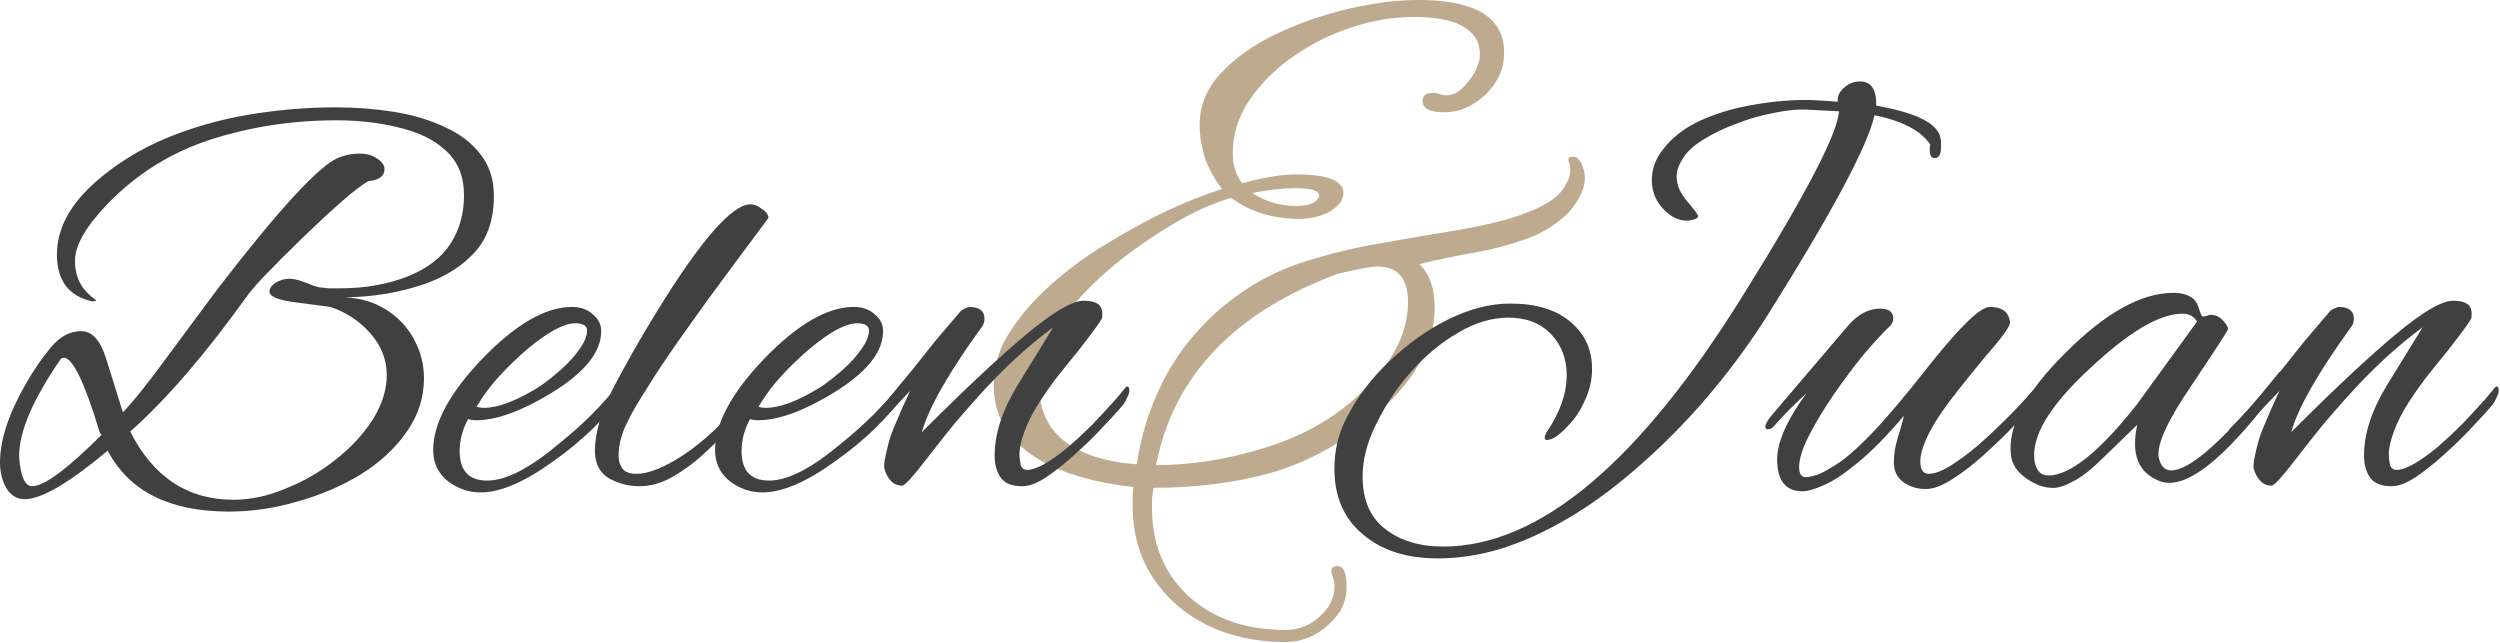
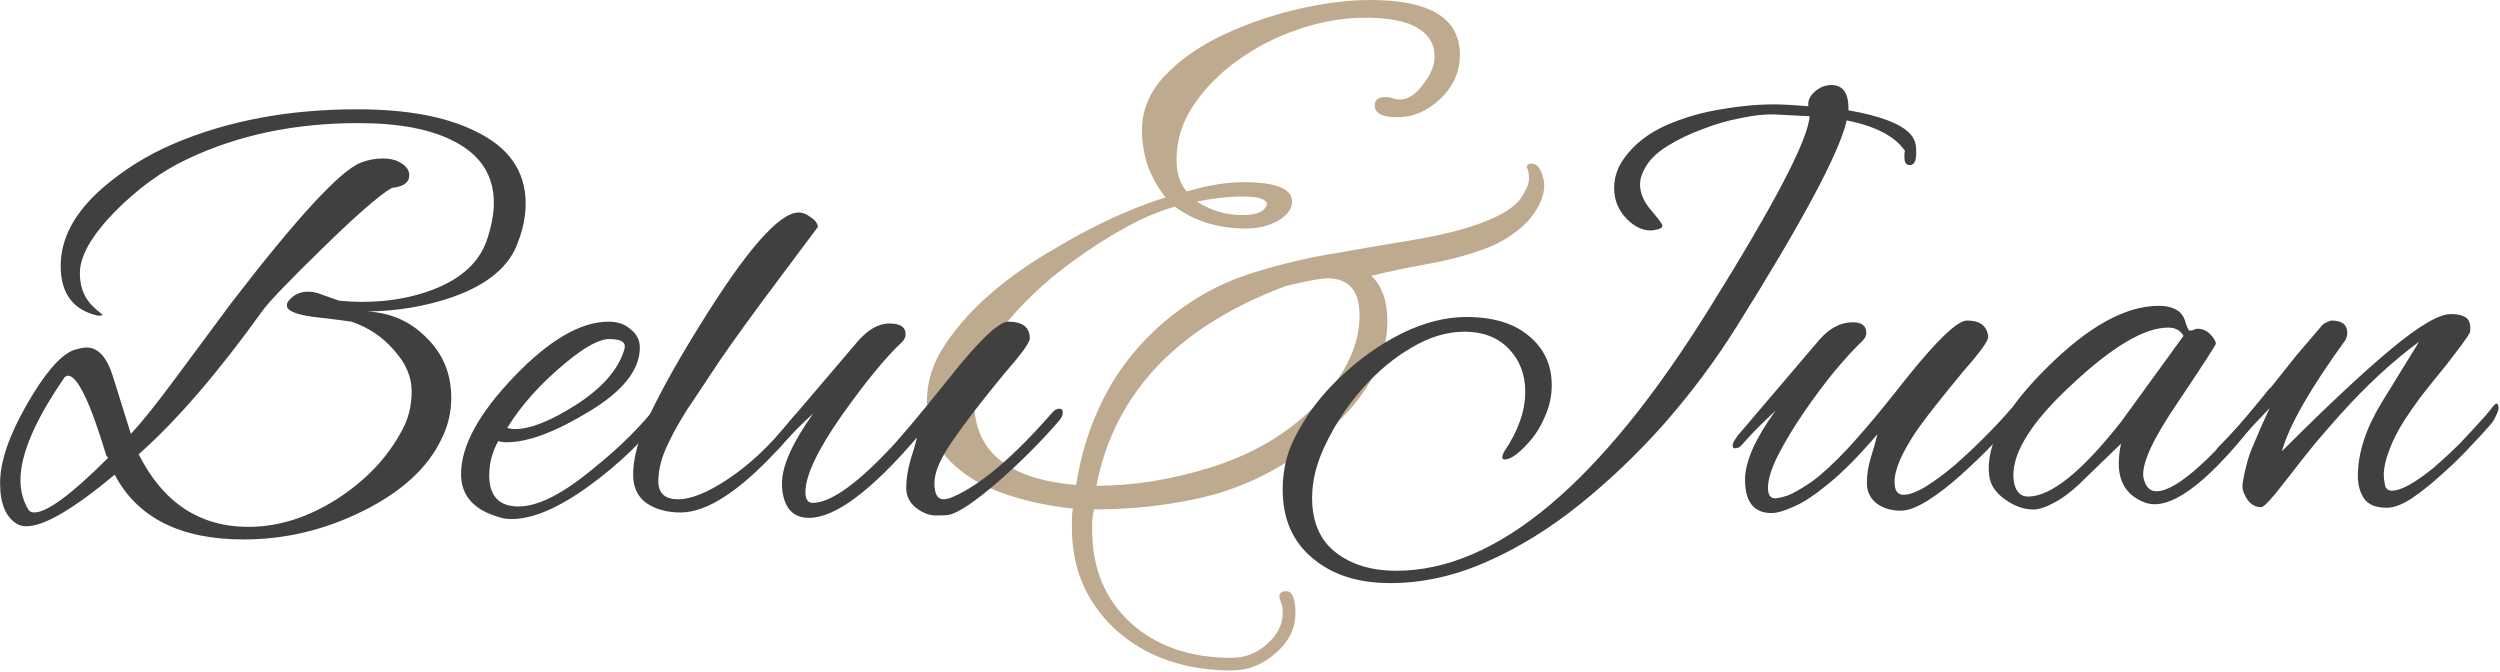
- <svg xmlns="http://www.w3.org/2000/svg" width="731" height="188" viewBox="0 0 731 188" fill="none">
-   <path d="M375.811 187.731C367.31 187.731 359.675 186.079 352.906 182.773C346.294 179.467 341.02 174.822 337.084 168.84C333.149 162.858 331.181 155.853 331.181 147.824C331.181 146.879 331.181 146.013 331.181 145.226C331.181 144.282 331.26 143.337 331.417 142.393C323.86 141.605 316.934 140.031 310.637 137.67C304.497 135.308 299.617 132.081 295.996 127.988C292.375 123.737 290.565 118.542 290.565 112.403C290.565 106.735 292.296 101.383 295.76 96.345C299.223 91.15 303.552 86.349 308.747 81.941C314.1 77.375 319.689 73.44 325.513 70.134C336.376 63.522 347.002 58.563 357.392 55.257C355.346 52.738 353.693 49.826 352.433 46.52C351.331 43.056 350.78 39.75 350.78 36.602C350.78 30.934 352.827 25.897 356.92 21.489C361.171 16.923 366.602 13.066 373.214 9.918C379.826 6.769 386.831 4.329 394.23 2.598C401.629 0.866 408.477 0 414.774 0C431.462 0 439.805 5.116 439.805 15.349C439.805 20.072 437.995 24.165 434.374 27.628C430.753 31.092 426.739 32.824 422.331 32.824C418.08 32.824 415.955 31.721 415.955 29.517C415.955 27.943 416.978 27.156 419.025 27.156C419.655 27.156 420.442 27.314 421.386 27.628C421.701 27.786 422.252 27.864 423.039 27.864C425.086 27.864 427.054 26.684 428.943 24.322C431.462 21.331 432.721 18.498 432.721 15.821C432.721 11.571 430.281 8.501 425.401 6.612C422.252 5.51 418.238 4.959 413.358 4.959C407.061 4.959 400.763 6.061 394.466 8.265C388.327 10.312 382.659 13.224 377.464 17.002C372.427 20.623 368.334 24.795 365.185 29.517C362.036 34.24 360.462 39.278 360.462 44.63C360.462 48.409 361.407 51.4 363.296 53.604C369.278 51.872 374.552 51.006 379.117 51.006C388.248 51.006 392.813 52.817 392.813 56.438C392.813 58.484 391.475 60.294 388.799 61.869C386.123 63.286 383.21 63.994 380.062 63.994C372.19 63.994 365.5 61.947 359.99 57.854C355.582 59.114 350.938 61.082 346.058 63.758C341.177 66.434 336.061 69.74 330.709 73.676C323.467 79.028 317.17 85.01 311.817 91.622C306.465 98.077 303.789 105.004 303.789 112.403C303.789 126.414 313.313 134.206 332.362 135.781C334.093 124.603 337.793 114.528 343.46 105.555C349.285 96.581 356.92 89.182 366.366 83.358C371.718 80.052 377.779 77.454 384.549 75.565C391.475 73.518 398.402 71.944 405.329 70.842C412.413 69.583 418.868 68.481 424.692 67.536C432.406 66.277 438.625 64.86 443.347 63.286C448.07 61.711 451.612 60.058 453.974 58.327C455.705 57.067 456.965 55.65 457.752 54.076C458.697 52.502 459.169 51.085 459.169 49.826C459.169 48.881 459.011 48.015 458.697 47.228C458.382 46.283 458.775 45.811 459.877 45.811C460.979 45.811 461.845 46.52 462.475 47.937C463.105 49.353 463.419 50.691 463.419 51.951C463.419 55.099 461.845 58.484 458.697 62.105C455.233 65.568 451.061 68.166 446.181 69.897C441.301 71.629 436.185 72.967 430.832 73.912C425.479 74.856 420.206 75.958 415.011 77.218C418.002 80.052 419.497 84.302 419.497 89.969C419.497 101.619 412.885 112.796 399.661 123.501C390.531 130.743 380.77 135.781 370.38 138.614C360.147 141.291 349.127 142.629 337.32 142.629C337.163 143.573 337.006 144.597 336.848 145.699C336.848 146.643 336.848 147.588 336.848 148.532C336.848 159.08 340.39 167.66 347.474 174.271C354.716 180.883 364.162 184.189 375.811 184.189C379.747 184.189 383.132 182.851 385.965 180.175C388.799 177.656 390.216 174.744 390.216 171.438C390.216 170.336 389.98 169.234 389.507 168.132C389.35 167.817 389.271 167.423 389.271 166.951C389.271 166.007 389.901 165.534 391.16 165.534C392.892 165.534 393.758 167.581 393.758 171.674C393.758 175.924 391.948 179.624 388.327 182.773C384.706 186.079 380.534 187.731 375.811 187.731ZM378.881 60.216C382.817 60.216 385.1 59.271 385.729 57.382C385.887 55.808 383.604 55.021 378.881 55.021C375.103 55.021 370.852 55.493 366.13 56.438C370.065 58.956 374.316 60.216 378.881 60.216ZM338.029 136.017C348.262 136.017 358.731 134.364 369.436 131.058C380.298 127.752 389.429 122.714 396.828 115.945C406.746 106.972 411.705 97.762 411.705 88.317C411.705 81.39 408.714 77.926 402.731 77.926C401 77.926 397.143 78.635 391.16 80.052C360.777 91.386 343.067 110.041 338.029 136.017Z" fill="#BEAA8E" />
-   <path d="M298.906 142.17C295.939 142.17 293.851 141.346 292.642 139.697C291.433 137.939 290.828 135.796 290.828 133.268C290.828 126.894 293.026 120.08 297.422 112.826L307.973 95.681C300.5 101.177 293.081 108.045 285.718 116.288C283.74 118.486 281.487 121.069 278.959 124.036C276.541 127.003 273.849 130.41 270.881 134.257C266.925 139.422 264.562 142.005 263.793 142.005C262.254 142.005 260.99 141.346 260.001 140.027C259.012 138.598 258.517 137.334 258.517 136.235C258.517 135.356 258.792 133.762 259.341 131.454C259.891 129.037 260.55 126.948 261.32 125.19C262.089 123.322 262.858 121.508 263.628 119.75C264.507 117.882 265.331 116.068 266.1 114.31L256.209 124.695C255.989 124.915 255.33 125.575 254.231 126.674C253.132 127.773 252.253 128.322 251.593 128.322C251.044 128.322 250.769 127.938 250.769 127.168C250.769 126.948 250.879 126.674 251.099 126.344C251.209 125.904 251.538 125.41 252.088 124.86C253.737 123.212 255.44 121.453 257.198 119.585C258.957 117.717 260.77 115.574 262.639 113.156C263.628 111.947 265.111 110.133 267.09 107.716C269.068 105.188 271.211 102.495 273.519 99.638C275.937 96.78 278.19 94.143 280.278 91.725C280.827 90.956 281.432 90.461 282.091 90.241C282.751 89.912 283.19 89.747 283.41 89.747C286.377 89.747 287.861 90.901 287.861 93.209C287.861 93.868 287.696 94.528 287.366 95.187C277.475 108.815 271.541 119.2 269.562 126.344C282.311 113.595 292.532 104.034 300.225 97.66C308.028 91.175 313.578 87.933 316.875 87.933C318.633 87.933 319.952 88.208 320.832 88.758C321.821 89.307 322.315 90.351 322.315 91.89C322.315 92.439 322.26 92.879 322.15 93.209C321.821 93.978 319.568 97.055 315.391 102.44C312.864 105.518 310.611 108.32 308.632 110.848C306.764 113.376 305.225 115.574 304.017 117.442C302.038 120.519 300.555 123.432 299.566 126.179C298.576 128.817 298.082 131.07 298.082 132.938C298.082 133.707 298.192 134.642 298.412 135.741C298.631 136.84 299.291 137.389 300.39 137.389C302.918 137.389 306.874 135.191 312.259 130.795C314.787 128.597 317.15 126.399 319.348 124.201C321.546 121.893 323.634 119.64 325.612 117.442C326.052 117.002 326.766 116.178 327.755 114.969C328.744 113.65 329.349 112.991 329.569 112.991C330.008 112.991 330.228 113.431 330.228 114.31C330.228 114.749 329.953 115.519 329.404 116.618C328.964 117.607 328.47 118.376 327.92 118.926C326.711 120.354 324.898 122.333 322.48 124.86C320.172 127.388 317.534 129.971 314.567 132.608C311.71 135.246 308.907 137.499 306.16 139.367C303.412 141.236 300.994 142.17 298.906 142.17Z" fill="#404040" />
-   <path d="M222.936 143.983C219.419 143.983 216.232 142.884 213.375 140.686C210.517 138.378 209.089 135.356 209.089 131.619C209.089 123.816 213.869 114.914 223.431 104.913C233.212 94.802 241.949 89.747 249.642 89.747C252.17 89.747 254.203 90.461 255.742 91.89C257.39 93.209 258.215 94.857 258.215 96.835C258.215 102.99 253.324 109.035 243.543 114.969C234.86 120.245 227.552 122.882 221.617 122.882C220.738 122.882 219.969 122.772 219.309 122.552C217.661 125.52 216.837 128.652 216.837 131.949C216.837 137.664 219.529 140.521 224.914 140.521C230.409 140.521 237.498 136.84 246.18 129.476C252.884 124.091 258.599 118.376 263.325 112.332C264.314 111.013 265.193 110.353 265.963 110.353C266.622 110.353 266.952 110.683 266.952 111.343C266.952 112.002 266.512 112.936 265.633 114.145C262.556 118.211 259.259 121.948 255.742 125.355C252.225 128.762 248.433 131.894 244.367 134.752C235.905 140.906 228.761 143.983 222.936 143.983ZM223.925 119.255C228.102 119.255 233.542 117.167 240.246 112.991C242.444 111.452 244.587 109.749 246.675 107.881C248.873 105.902 250.631 103.924 251.95 101.946C253.379 99.968 254.093 98.209 254.093 96.671C254.093 95.242 252.939 94.528 250.631 94.528C247.334 94.528 242.718 97 236.784 101.946C233.926 104.364 231.179 107.001 228.541 109.859C225.903 112.716 223.65 115.739 221.782 118.926C222.442 119.146 223.156 119.255 223.925 119.255Z" fill="#404040" />
-   <path d="M186.971 142.17C183.784 142.17 180.817 141.401 178.069 139.862C175.322 138.214 173.948 135.521 173.948 131.784C173.948 126.619 175.761 120.464 179.388 113.321C183.125 106.177 187.356 98.759 192.082 91.066C204.94 70.184 214.062 59.744 219.447 59.744C220.546 59.744 221.645 60.183 222.744 61.062C223.953 61.832 224.613 62.711 224.722 63.7L213.183 79.196C208.677 85.241 204.61 90.846 200.984 96.011C197.357 101.067 194.225 105.628 191.587 109.694C190.268 111.782 188.785 114.145 187.136 116.783C185.488 119.42 184.004 122.168 182.685 125.025C181.476 127.773 180.872 130.575 180.872 133.433C180.872 134.752 181.256 135.961 182.026 137.06C182.795 138.049 184.169 138.543 186.147 138.543C189.664 138.543 194.28 136.675 199.995 132.938C205.709 129.092 211.369 123.816 216.974 117.112C217.524 116.453 218.128 115.848 218.788 115.299C219.447 114.749 219.997 114.475 220.436 114.475C220.986 114.475 221.261 114.804 221.261 115.464C221.261 115.794 220.876 116.453 220.107 117.442C219.447 118.321 218.898 119.036 218.458 119.585L214.502 124.036C212.304 126.454 209.666 129.092 206.589 131.949C203.621 134.807 200.434 137.224 197.027 139.203C193.73 141.181 190.378 142.17 186.971 142.17Z" fill="#404040" />
-   <path d="M140.51 143.983C136.993 143.983 133.806 142.884 130.948 140.686C128.091 138.378 126.662 135.356 126.662 131.619C126.662 123.816 131.443 114.914 141.004 104.913C150.786 94.802 159.523 89.747 167.216 89.747C169.744 89.747 171.777 90.461 173.315 91.89C174.964 93.209 175.788 94.857 175.788 96.835C175.788 102.99 170.898 109.035 161.116 114.969C152.434 120.245 145.126 122.882 139.191 122.882C138.312 122.882 137.542 122.772 136.883 122.552C135.235 125.52 134.41 128.652 134.41 131.949C134.41 137.664 137.103 140.521 142.488 140.521C147.983 140.521 155.072 136.84 163.754 129.476C170.458 124.091 176.173 118.376 180.899 112.332C181.888 111.013 182.767 110.353 183.536 110.353C184.196 110.353 184.525 110.683 184.525 111.343C184.525 112.002 184.086 112.936 183.207 114.145C180.129 118.211 176.832 121.948 173.315 125.355C169.799 128.762 166.007 131.894 161.941 134.752C153.478 140.906 146.335 143.983 140.51 143.983ZM141.499 119.255C145.675 119.255 151.115 117.167 157.819 112.991C160.017 111.452 162.16 109.749 164.249 107.881C166.447 105.902 168.205 103.924 169.524 101.946C170.953 99.968 171.667 98.209 171.667 96.671C171.667 95.242 170.513 94.528 168.205 94.528C164.908 94.528 160.292 97 154.357 101.946C151.5 104.364 148.752 107.001 146.115 109.859C143.477 112.716 141.224 115.739 139.356 118.926C140.015 119.146 140.73 119.255 141.499 119.255Z" fill="#404040" />
-   <path d="M66.93 149.588C49.566 149.588 37.751 143.654 31.487 131.784C20.167 141.236 12.089 145.961 7.254 145.961C4.946 145.961 3.132 144.862 1.813 142.664C0.604 140.466 0 137.994 0 135.246C0 128.652 2.528 120.959 7.583 112.167C9.781 108.32 12.199 104.803 14.837 101.616C17.474 98.429 20.442 96.835 23.739 96.835C26.926 96.835 29.344 99.473 30.992 104.748L35.938 120.574C37.696 118.706 39.62 116.453 41.708 113.815C43.906 111.068 46.324 107.881 48.961 104.254L63.633 84.472C81.657 61.062 93.471 48.259 99.076 46.061C101.055 45.291 103.033 44.907 105.011 44.907C107.209 44.907 108.968 45.401 110.286 46.391C111.715 47.27 112.429 48.314 112.429 49.523C112.429 51.501 110.836 52.655 107.649 52.985C104.352 54.853 97.922 60.403 88.361 69.635C83.965 73.921 80.393 77.493 77.646 80.35C75.008 83.098 73.195 85.186 72.206 86.615C59.897 103.759 48.522 116.947 38.081 126.179C44.785 139.477 54.841 146.126 68.249 146.126C73.305 146.126 78.415 145.027 83.58 142.829C88.856 140.741 93.691 137.939 98.087 134.422C102.593 130.905 106.22 127.003 108.968 122.717C111.715 118.321 113.089 113.98 113.089 109.694C113.089 105.188 111.495 101.122 108.308 97.495C105.121 93.868 101.22 91.285 96.604 89.747C96.604 89.747 95.779 89.637 94.131 89.417C92.482 89.197 89.955 88.868 86.548 88.428C81.382 87.769 78.8 86.724 78.8 85.296C78.8 84.307 79.404 83.427 80.613 82.658C81.932 81.889 83.251 81.504 84.569 81.504C85.558 81.504 86.713 81.724 88.031 82.163C89.35 82.603 90.504 83.043 91.493 83.482C92.592 83.812 93.142 83.977 93.142 83.977C94.021 84.087 95.01 84.197 96.109 84.307C97.208 84.307 98.307 84.307 99.406 84.307C106.66 84.307 113.254 83.153 119.188 80.845C124.903 78.537 129.08 75.35 131.717 71.283C134.355 67.217 135.674 62.491 135.674 57.106C135.674 51.611 133.915 47.27 130.398 44.083C126.991 40.895 122.431 38.642 116.716 37.324C111.111 35.895 105.011 35.181 98.417 35.181C85.558 35.181 73.305 37.049 61.655 40.785C50.115 44.522 40.114 50.732 31.652 59.414C25.168 66.118 21.925 71.723 21.925 76.229C21.925 79.416 22.75 82.109 24.398 84.307C24.838 84.856 25.332 85.406 25.882 85.955C26.431 86.505 27.091 87.054 27.86 87.604C28.41 87.933 28.08 88.098 26.871 88.098C20.057 86.56 16.65 81.999 16.65 74.415C16.65 66.832 20.497 59.689 28.19 52.985C34.124 47.819 40.883 43.643 48.467 40.456C56.16 37.269 64.238 34.961 72.7 33.532C81.272 32.103 89.735 31.389 98.087 31.389C104.022 31.389 109.737 31.828 115.232 32.708C120.727 33.587 125.673 35.071 130.069 37.159C134.465 39.137 137.927 41.775 140.454 45.072C143.092 48.369 144.411 52.435 144.411 57.271C144.411 64.085 142.598 69.525 138.971 73.591C135.344 77.658 130.453 80.79 124.299 82.988C117.045 85.516 109.242 86.834 100.89 86.944C105.506 87.164 109.517 88.373 112.924 90.571C116.441 92.769 119.133 95.626 121.002 99.143C122.98 102.66 123.969 106.507 123.969 110.683C123.969 116.288 122.266 121.508 118.859 126.344C115.562 131.07 111.111 135.191 105.506 138.708C99.901 142.115 93.746 144.753 87.042 146.621C80.338 148.599 73.634 149.588 66.93 149.588ZM9.397 142.17C12.914 142.17 19.672 137.169 29.674 127.168L29.179 126.509C24.783 111.892 21.266 104.583 18.628 104.583C18.518 104.583 18.244 104.693 17.804 104.913C9.671 116.673 5.605 126.124 5.605 133.268C5.605 134.806 5.88 136.675 6.429 138.873C7.089 141.071 8.078 142.17 9.397 142.17Z" fill="#404040" />
-   <path d="M699.31 142.17C696.343 142.17 694.255 141.346 693.046 139.697C691.837 137.939 691.232 135.796 691.232 133.268C691.232 126.894 693.431 120.08 697.827 112.826L708.377 95.681C700.904 101.177 693.485 108.045 686.122 116.288C684.144 118.486 681.891 121.069 679.363 124.036C676.945 127.003 674.253 130.41 671.285 134.257C667.329 139.422 664.966 142.005 664.197 142.005C662.658 142.005 661.394 141.346 660.405 140.027C659.416 138.598 658.921 137.334 658.921 136.235C658.921 135.356 659.196 133.762 659.746 131.454C660.295 129.037 660.955 126.948 661.724 125.19C662.493 123.322 663.262 121.508 664.032 119.75C664.911 117.882 665.735 116.068 666.505 114.31L656.613 124.695C656.394 124.915 655.734 125.575 654.635 126.674C653.536 127.773 652.657 128.322 651.998 128.322C651.448 128.322 651.173 127.938 651.173 127.168C651.173 126.948 651.283 126.674 651.503 126.344C651.613 125.904 651.943 125.41 652.492 124.86C654.141 123.212 655.844 121.453 657.603 119.585C659.361 117.717 661.174 115.574 663.043 113.156C664.032 111.947 665.515 110.133 667.494 107.716C669.472 105.188 671.615 102.495 673.923 99.638C676.341 96.78 678.594 94.143 680.682 91.725C681.231 90.956 681.836 90.461 682.495 90.241C683.155 89.912 683.594 89.747 683.814 89.747C686.781 89.747 688.265 90.901 688.265 93.209C688.265 93.868 688.1 94.528 687.771 95.187C677.879 108.815 671.945 119.2 669.966 126.344C682.715 113.595 692.936 104.034 700.629 97.66C708.432 91.175 713.982 87.933 717.279 87.933C719.038 87.933 720.356 88.208 721.236 88.758C722.225 89.307 722.719 90.351 722.719 91.89C722.719 92.439 722.664 92.879 722.554 93.209C722.225 93.978 719.972 97.055 715.796 102.44C713.268 105.518 711.015 108.32 709.037 110.848C707.168 113.376 705.63 115.574 704.421 117.442C702.442 120.519 700.959 123.432 699.97 126.179C698.981 128.817 698.486 131.07 698.486 132.938C698.486 133.707 698.596 134.642 698.816 135.741C699.035 136.84 699.695 137.389 700.794 137.389C703.322 137.389 707.278 135.191 712.663 130.795C715.191 128.597 717.554 126.399 719.752 124.201C721.95 121.893 724.038 119.64 726.016 117.442C726.456 117.002 727.17 116.178 728.159 114.969C729.149 113.65 729.753 112.991 729.973 112.991C730.412 112.991 730.632 113.431 730.632 114.31C730.632 114.749 730.357 115.519 729.808 116.618C729.368 117.607 728.874 118.376 728.324 118.926C727.115 120.354 725.302 122.333 722.884 124.86C720.576 127.388 717.939 129.971 714.971 132.608C712.114 135.246 709.311 137.499 706.564 139.367C703.816 141.236 701.398 142.17 699.31 142.17Z" fill="#404040" />
-   <path d="M600.381 142.664C597.743 142.664 595.105 141.73 592.468 139.862C589.83 137.994 588.346 135.796 588.017 133.268C586.918 124.805 592.248 114.749 604.007 103.1C615.657 91.45 626.153 85.626 635.494 85.626C638.022 85.626 640 86.23 641.429 87.439C642.198 88.208 642.748 89.252 643.078 90.571C643.517 91.89 643.847 92.549 644.067 92.549C644.506 92.549 644.891 92.494 645.221 92.384C645.55 92.165 645.935 92.055 646.375 92.055C647.693 92.055 648.847 92.549 649.836 93.538C650.826 94.528 651.375 95.407 651.485 96.176C651.595 96.396 648.078 101.836 640.934 112.496C633.791 122.937 630.549 130.026 631.208 133.762C631.758 136.29 632.967 137.554 634.835 137.554C640.55 137.554 650.99 128.103 666.157 109.199C666.487 108.76 666.816 108.54 667.146 108.54C667.696 108.54 667.97 108.925 667.97 109.694C667.97 110.573 667.476 111.672 666.487 112.991C652.529 131.784 641.814 141.181 634.34 141.181C633.351 141.181 632.417 141.016 631.538 140.686C626.702 138.818 624.284 135.191 624.284 129.806C624.284 127.938 624.504 126.069 624.944 124.201L614.723 134.092C611.646 137.169 608.843 139.367 606.315 140.686C603.898 142.005 601.919 142.664 600.381 142.664ZM598.897 139.038C605.271 139.038 613.954 132.059 624.944 118.101L642.418 94.033C641.539 92.494 640.11 91.725 638.132 91.725C631.428 91.725 622.361 97.11 610.931 107.881C599.062 118.871 593.732 127.938 594.941 135.081C595.49 137.719 596.809 139.038 598.897 139.038Z" fill="#404040" />
-   <path d="M527.053 143.654C522.108 143.654 519.635 140.521 519.635 134.257C519.635 131.839 520.349 128.982 521.778 125.685C523.317 122.278 525.46 118.706 528.207 114.969C528.207 114.969 527.218 115.903 525.24 117.772C523.262 119.64 521.009 122.003 518.481 124.86C518.041 125.3 517.492 125.52 516.833 125.52C516.393 125.52 516.173 125.245 516.173 124.696C516.173 124.146 516.668 123.212 517.657 121.893L540.406 95.187C543.264 91.89 546.396 90.241 549.803 90.241C552.331 90.241 553.595 91.231 553.595 93.209C553.595 93.978 553.265 94.692 552.606 95.352C550.517 97.33 547.935 100.133 544.858 103.759C541.89 107.386 538.978 111.288 536.12 115.464C533.263 119.64 530.845 123.652 528.867 127.498C526.998 131.235 526.064 134.257 526.064 136.565C526.064 138.543 526.724 139.532 528.043 139.532C528.812 139.532 530.021 139.258 531.669 138.708C533.318 138.049 535.516 136.785 538.263 134.916C541.011 132.938 544.308 129.916 548.155 125.85C548.814 125.19 550.572 123.212 553.43 119.915C556.287 116.618 560.134 111.892 564.97 105.738C573.542 95.077 579.147 89.747 581.785 89.747C585.411 89.747 587.389 91.231 587.719 94.198C587.939 95.187 585.631 98.429 580.795 103.924C574.531 111.507 570.245 116.948 567.937 120.245C563.651 126.509 561.508 131.4 561.508 134.916C561.508 137.334 562.332 138.543 563.98 138.543C565.629 138.543 567.717 137.774 570.245 136.235C572.882 134.587 575.63 132.554 578.487 130.136C581.345 127.608 584.092 125.025 586.73 122.388C589.478 119.64 591.841 117.112 593.819 114.804C594.478 114.035 595.138 113.65 595.797 113.65C596.456 113.65 596.786 113.98 596.786 114.64C596.786 114.859 596.731 115.189 596.621 115.629C596.511 116.068 596.182 116.563 595.632 117.112C593.874 119.091 591.621 121.563 588.873 124.531C586.126 127.388 583.158 130.246 579.971 133.103C576.784 135.961 573.707 138.323 570.739 140.192C567.772 142.06 565.244 142.994 563.156 142.994C560.628 142.994 558.43 142.335 556.562 141.016C554.694 139.587 553.76 137.664 553.76 135.246C553.76 132.828 554.144 130.41 554.914 127.993C555.683 125.465 556.287 123.322 556.727 121.563C551.562 127.608 547.001 132.224 543.044 135.411C539.198 138.598 535.955 140.741 533.318 141.84C530.68 143.049 528.592 143.654 527.053 143.654Z" fill="#404040" />
-   <path d="M420.35 163.271C411.228 163.271 403.92 160.908 398.425 156.182C392.93 151.566 390.182 145.192 390.182 137.059C390.182 131.564 391.391 126.564 393.809 122.058C396.886 116.013 401.062 110.518 406.338 105.573C411.613 100.517 417.328 96.451 423.482 93.374C429.747 90.296 435.791 88.758 441.616 88.758C449.089 88.758 454.914 90.516 459.09 94.033C463.377 97.55 465.52 102.166 465.52 107.881C465.52 110.958 464.86 113.925 463.541 116.783C462.333 119.64 460.794 122.058 458.926 124.036C456.178 127.113 453.98 128.652 452.331 128.652C451.892 128.652 451.672 128.432 451.672 127.993C451.672 127.663 451.837 127.168 452.167 126.509C456.123 120.684 458.101 115.079 458.101 109.694C458.101 104.858 456.563 100.847 453.485 97.66C450.408 94.472 446.287 92.879 441.121 92.879C436.176 92.879 431.23 94.363 426.285 97.33C421.339 100.187 416.778 103.979 412.602 108.705C408.536 113.321 405.184 118.321 402.546 123.706C399.798 129.092 398.425 134.312 398.425 139.367C398.425 146.071 400.568 151.127 404.854 154.534C409.25 158.051 414.965 159.809 421.999 159.809C450.024 159.809 479.257 135.301 509.7 86.285C527.944 57.051 537.286 39.137 537.725 32.543L527.999 32.048C525.361 31.938 522.229 32.268 518.602 33.037C514.975 33.697 511.349 34.741 507.722 36.17C504.095 37.488 500.798 39.082 497.831 40.95C494.973 42.709 492.94 44.687 491.731 46.885C490.742 48.534 490.248 50.127 490.248 51.666C490.248 54.084 491.292 56.501 493.38 58.919C495.468 61.337 496.512 62.766 496.512 63.205C496.512 63.755 495.853 64.14 494.534 64.359C494.204 64.469 493.764 64.524 493.215 64.524C490.907 64.524 488.709 63.48 486.621 61.392C484.203 58.974 482.994 56.062 482.994 52.655C482.994 49.578 483.983 46.72 485.961 44.083C488.709 40.346 492.501 37.379 497.336 35.181C502.282 32.983 507.557 31.444 513.162 30.565C518.877 29.576 524.262 29.136 529.318 29.246C530.307 29.246 532.999 29.411 537.395 29.74C537.176 28.312 537.725 26.993 539.044 25.784C540.473 24.465 542.066 23.806 543.825 23.806C547.122 23.806 548.715 26.169 548.605 30.894C560.475 32.983 566.739 36.17 567.399 40.456C567.508 40.895 567.563 41.335 567.563 41.775C567.563 42.214 567.563 42.599 567.563 42.929C567.563 45.127 566.959 46.226 565.75 46.226C564.761 46.226 564.266 45.511 564.266 44.083C564.266 43.863 564.266 43.588 564.266 43.258C564.266 42.929 564.321 42.599 564.431 42.269C561.684 38.203 556.244 35.345 548.111 33.697C546.133 42.599 535.802 61.942 517.119 91.725C511.404 100.847 504.81 109.694 497.336 118.266C489.863 126.729 481.895 134.367 473.433 141.181C464.97 147.995 456.233 153.38 447.221 157.336C438.209 161.293 429.252 163.271 420.35 163.271Z" fill="#404040" />
+ <svg xmlns="http://www.w3.org/2000/svg" width="700" height="188" viewBox="0 0 700 188" fill="none">
+   <path d="M344.779 187.731C336.278 187.731 328.642 186.079 321.873 182.773C315.261 179.467 309.987 174.822 306.052 168.84C302.116 162.858 300.148 155.853 300.148 147.824C300.148 146.879 300.148 146.013 300.148 145.226C300.148 144.282 300.227 143.337 300.384 142.393C292.828 141.605 285.901 140.031 279.604 137.67C273.464 135.308 268.584 132.081 264.963 127.988C261.342 123.737 259.532 118.542 259.532 112.403C259.532 106.735 261.264 101.383 264.727 96.345C268.19 91.15 272.52 86.349 277.715 81.941C283.067 77.375 288.656 73.44 294.481 70.134C305.343 63.522 315.969 58.563 326.36 55.257C324.313 52.738 322.66 49.826 321.401 46.52C320.299 43.056 319.748 39.75 319.748 36.602C319.748 30.934 321.794 25.897 325.887 21.489C330.138 16.923 335.569 13.066 342.181 9.918C348.793 6.769 355.798 4.329 363.198 2.598C370.597 0.866 377.445 0 383.742 0C400.429 0 408.773 5.116 408.773 15.349C408.773 20.072 406.962 24.165 403.341 27.628C399.721 31.092 395.706 32.824 391.298 32.824C387.048 32.824 384.922 31.721 384.922 29.517C384.922 27.943 385.946 27.156 387.992 27.156C388.622 27.156 389.409 27.314 390.354 27.628C390.669 27.786 391.22 27.864 392.007 27.864C394.053 27.864 396.021 26.684 397.91 24.322C400.429 21.331 401.688 18.498 401.688 15.821C401.688 11.571 399.248 8.501 394.368 6.612C391.22 5.51 387.205 4.959 382.325 4.959C376.028 4.959 369.731 6.061 363.434 8.265C357.294 10.312 351.627 13.224 346.432 17.002C341.394 20.623 337.301 24.795 334.152 29.517C331.004 34.24 329.429 39.278 329.429 44.63C329.429 48.409 330.374 51.4 332.263 53.604C338.245 51.872 343.519 51.006 348.085 51.006C357.215 51.006 361.781 52.817 361.781 56.438C361.781 58.484 360.443 60.294 357.766 61.869C355.09 63.286 352.178 63.994 349.029 63.994C341.158 63.994 334.467 61.947 328.957 57.854C324.549 59.114 319.905 61.082 315.025 63.758C310.145 66.434 305.028 69.74 299.676 73.676C292.434 79.028 286.137 85.01 280.785 91.622C275.432 98.077 272.756 105.004 272.756 112.403C272.756 126.414 282.28 134.206 301.329 135.781C303.06 124.603 306.76 114.528 312.427 105.555C318.252 96.581 325.887 89.182 335.333 83.358C340.686 80.052 346.746 77.454 353.516 75.565C360.443 73.518 367.369 71.944 374.296 70.842C381.38 69.583 387.835 68.481 393.66 67.536C401.374 66.277 407.592 64.86 412.315 63.286C417.038 61.711 420.58 60.058 422.941 58.327C424.673 57.067 425.932 55.65 426.719 54.076C427.664 52.502 428.136 51.085 428.136 49.826C428.136 48.881 427.979 48.015 427.664 47.228C427.349 46.283 427.743 45.811 428.845 45.811C429.947 45.811 430.812 46.52 431.442 47.937C432.072 49.353 432.387 50.691 432.387 51.951C432.387 55.099 430.812 58.484 427.664 62.105C424.2 65.568 420.029 68.166 415.148 69.897C410.268 71.629 405.152 72.967 399.799 73.912C394.447 74.856 389.173 75.958 383.978 77.218C386.969 80.052 388.465 84.302 388.465 89.969C388.465 101.619 381.853 112.796 368.629 123.501C359.498 130.743 349.738 135.781 339.347 138.614C329.115 141.291 318.095 142.629 306.288 142.629C306.13 143.573 305.973 144.597 305.815 145.699C305.815 146.643 305.815 147.588 305.815 148.532C305.815 159.08 309.358 167.66 316.442 174.271C323.683 180.883 333.129 184.189 344.779 184.189C348.714 184.189 352.099 182.851 354.933 180.175C357.766 177.656 359.183 174.744 359.183 171.438C359.183 170.336 358.947 169.234 358.475 168.132C358.317 167.817 358.239 167.423 358.239 166.951C358.239 166.007 358.868 165.534 360.128 165.534C361.859 165.534 362.725 167.581 362.725 171.674C362.725 175.924 360.915 179.624 357.294 182.773C353.673 186.079 349.501 187.731 344.779 187.731ZM347.848 60.216C351.784 60.216 354.067 59.271 354.696 57.382C354.854 55.808 352.571 55.021 347.848 55.021C344.07 55.021 339.82 55.493 335.097 56.438C339.033 58.956 343.283 60.216 347.848 60.216ZM306.996 136.017C317.229 136.017 327.698 134.364 338.403 131.058C349.265 127.752 358.396 122.714 365.795 115.945C375.713 106.972 380.672 97.762 380.672 88.317C380.672 81.39 377.681 77.926 371.699 77.926C369.967 77.926 366.11 78.635 360.128 80.052C329.744 91.386 312.034 110.041 306.996 136.017Z" fill="#BEAA8E" />
+   <path d="M668.278 142.17C665.31 142.17 663.222 141.346 662.013 139.697C660.804 137.939 660.2 135.796 660.2 133.268C660.2 126.894 662.398 120.08 666.794 112.826L677.344 95.681C669.871 101.177 662.453 108.045 655.089 116.288C653.111 118.486 650.858 121.069 648.33 124.036C645.913 127.003 643.22 130.41 640.253 134.257C636.296 139.422 633.933 142.005 633.164 142.005C631.625 142.005 630.361 141.346 629.372 140.027C628.383 138.598 627.889 137.334 627.889 136.235C627.889 135.356 628.163 133.762 628.713 131.454C629.262 129.037 629.922 126.948 630.691 125.19C631.46 123.322 632.23 121.508 632.999 119.75C633.878 117.882 634.703 116.068 635.472 114.31L625.581 124.695C625.361 124.915 624.701 125.575 623.602 126.674C622.503 127.773 621.624 128.322 620.965 128.322C620.415 128.322 620.141 127.938 620.141 127.168C620.141 126.948 620.25 126.674 620.47 126.344C620.58 125.904 620.91 125.41 621.459 124.86C623.108 123.212 624.811 121.453 626.57 119.585C628.328 117.717 630.142 115.574 632.01 113.156C632.999 111.947 634.483 110.133 636.461 107.716C638.439 105.188 640.582 102.495 642.89 99.638C645.308 96.78 647.561 94.143 649.649 91.725C650.199 90.956 650.803 90.461 651.463 90.241C652.122 89.912 652.562 89.747 652.781 89.747C655.749 89.747 657.232 90.901 657.232 93.209C657.232 93.868 657.068 94.528 656.738 95.187C646.847 108.815 640.912 119.2 638.934 126.344C651.682 113.595 661.903 104.034 669.596 97.66C677.399 91.175 682.949 87.933 686.246 87.933C688.005 87.933 689.324 88.208 690.203 88.758C691.192 89.307 691.687 90.351 691.687 91.89C691.687 92.439 691.632 92.879 691.522 93.209C691.192 93.978 688.939 97.055 684.763 102.44C682.235 105.518 679.982 108.32 678.004 110.848C676.136 113.376 674.597 115.574 673.388 117.442C671.41 120.519 669.926 123.432 668.937 126.179C667.948 128.817 667.453 131.07 667.453 132.938C667.453 133.707 667.563 134.642 667.783 135.741C668.003 136.84 668.662 137.389 669.761 137.389C672.289 137.389 676.245 135.191 681.631 130.795C684.158 128.597 686.521 126.399 688.719 124.201C690.917 121.893 693.005 119.64 694.984 117.442C695.423 117.002 696.138 116.178 697.127 114.969C698.116 113.65 698.72 112.991 698.94 112.991C699.38 112.991 699.6 113.431 699.6 114.31C699.6 114.749 699.325 115.519 698.775 116.618C698.336 117.607 697.841 118.376 697.292 118.926C696.083 120.354 694.269 122.333 691.851 124.86C689.544 127.388 686.906 129.971 683.939 132.608C681.081 135.246 678.279 137.499 675.531 139.367C672.783 141.236 670.366 142.17 668.278 142.17Z" fill="#404040" />
+   <path d="M569.348 142.664C566.71 142.664 564.073 141.73 561.435 139.862C558.797 137.994 557.314 135.796 556.984 133.268C555.885 124.805 561.215 114.749 572.975 103.1C584.624 91.45 595.12 85.626 604.462 85.626C606.989 85.626 608.968 86.23 610.396 87.439C611.166 88.208 611.715 89.252 612.045 90.571C612.484 91.89 612.814 92.549 613.034 92.549C613.474 92.549 613.858 92.494 614.188 92.384C614.518 92.165 614.902 92.055 615.342 92.055C616.661 92.055 617.815 92.549 618.804 93.538C619.793 94.528 620.342 95.407 620.452 96.176C620.562 96.396 617.045 101.836 609.902 112.496C602.758 122.937 599.516 130.026 600.175 133.762C600.725 136.29 601.934 137.554 603.802 137.554C609.517 137.554 619.958 128.103 635.124 109.199C635.454 108.76 635.784 108.54 636.113 108.54C636.663 108.54 636.938 108.925 636.938 109.694C636.938 110.573 636.443 111.672 635.454 112.991C621.496 131.784 610.781 141.181 603.308 141.181C602.319 141.181 601.384 141.016 600.505 140.686C595.669 138.818 593.252 135.191 593.252 129.806C593.252 127.938 593.471 126.069 593.911 124.201L583.69 134.092C580.613 137.169 577.81 139.367 575.283 140.686C572.865 142.005 570.887 142.664 569.348 142.664ZM567.864 139.038C574.239 139.038 582.921 132.059 593.911 118.101L611.385 94.033C610.506 92.494 609.077 91.725 607.099 91.725C600.395 91.725 591.328 97.11 579.899 107.881C568.029 118.871 562.699 127.938 563.908 135.081C564.457 137.719 565.776 139.038 567.864 139.038Z" fill="#404040" />
+   <path d="M496.021 143.654C491.075 143.654 488.602 140.521 488.602 134.257C488.602 131.839 489.317 128.982 490.745 125.685C492.284 122.278 494.427 118.706 497.175 114.969C497.175 114.969 496.186 115.903 494.207 117.772C492.229 119.64 489.976 122.003 487.448 124.86C487.009 125.3 486.459 125.52 485.8 125.52C485.36 125.52 485.14 125.245 485.14 124.696C485.14 124.146 485.635 123.212 486.624 121.893L509.374 95.187C512.231 91.89 515.363 90.241 518.77 90.241C521.298 90.241 522.562 91.231 522.562 93.209C522.562 93.978 522.232 94.692 521.573 95.352C519.485 97.33 516.902 100.133 513.825 103.759C510.857 107.386 507.945 111.288 505.088 115.464C502.23 119.64 499.812 123.652 497.834 127.498C495.966 131.235 495.032 134.257 495.032 136.565C495.032 138.543 495.691 139.532 497.01 139.532C497.779 139.532 498.988 139.258 500.637 138.708C502.285 138.049 504.483 136.785 507.231 134.916C509.978 132.938 513.275 129.916 517.122 125.85C517.781 125.19 519.54 123.212 522.397 119.915C525.255 116.618 529.101 111.892 533.937 105.738C542.509 95.077 548.114 89.747 550.752 89.747C554.379 89.747 556.357 91.231 556.686 94.198C556.906 95.187 554.598 98.429 549.763 103.924C543.498 111.507 539.212 116.948 536.904 120.245C532.618 126.509 530.475 131.4 530.475 134.916C530.475 137.334 531.299 138.543 532.948 138.543C534.596 138.543 536.684 137.774 539.212 136.235C541.85 134.587 544.597 132.554 547.455 130.136C550.312 127.608 553.06 125.025 555.697 122.388C558.445 119.64 560.808 117.112 562.786 114.804C563.445 114.035 564.105 113.65 564.764 113.65C565.424 113.65 565.753 113.98 565.753 114.64C565.753 114.859 565.698 115.189 565.589 115.629C565.479 116.068 565.149 116.563 564.599 117.112C562.841 119.091 560.588 121.563 557.84 124.531C555.093 127.388 552.126 130.246 548.938 133.103C545.751 135.961 542.674 138.323 539.707 140.192C536.739 142.06 534.212 142.994 532.123 142.994C529.596 142.994 527.398 142.335 525.529 141.016C523.661 139.587 522.727 137.664 522.727 135.246C522.727 132.828 523.111 130.41 523.881 127.993C524.65 125.465 525.255 123.322 525.694 121.563C520.529 127.608 515.968 132.224 512.011 135.411C508.165 138.598 504.923 140.741 502.285 141.84C499.647 143.049 497.559 143.654 496.021 143.654Z" fill="#404040" />
+   <path d="M389.317 163.271C380.195 163.271 372.887 160.908 367.392 156.182C361.897 151.566 359.149 145.192 359.149 137.059C359.149 131.564 360.358 126.564 362.776 122.058C365.853 116.013 370.03 110.518 375.305 105.573C380.58 100.517 386.295 96.451 392.45 93.374C398.714 90.296 404.759 88.758 410.583 88.758C418.057 88.758 423.881 90.516 428.058 94.033C432.344 97.55 434.487 102.166 434.487 107.881C434.487 110.958 433.828 113.925 432.509 116.783C431.3 119.64 429.761 122.058 427.893 124.036C425.145 127.113 422.947 128.652 421.299 128.652C420.859 128.652 420.639 128.432 420.639 127.993C420.639 127.663 420.804 127.168 421.134 126.509C425.09 120.684 427.069 115.079 427.069 109.694C427.069 104.858 425.53 100.847 422.453 97.66C419.375 94.472 415.254 92.879 410.089 92.879C405.143 92.879 400.198 94.363 395.252 97.33C390.306 100.187 385.746 103.979 381.569 108.705C377.503 113.321 374.151 118.321 371.513 123.706C368.766 129.092 367.392 134.312 367.392 139.367C367.392 146.071 369.535 151.127 373.821 154.534C378.217 158.051 383.932 159.809 390.966 159.809C418.991 159.809 448.225 135.301 478.667 86.285C496.911 57.051 506.253 39.137 506.692 32.543L496.966 32.048C494.328 31.938 491.196 32.268 487.569 33.037C483.943 33.697 480.316 34.741 476.689 36.17C473.062 37.488 469.765 39.082 466.798 40.95C463.941 42.709 461.907 44.687 460.699 46.885C459.709 48.534 459.215 50.127 459.215 51.666C459.215 54.084 460.259 56.501 462.347 58.919C464.435 61.337 465.479 62.766 465.479 63.205C465.479 63.755 464.82 64.14 463.501 64.359C463.171 64.469 462.732 64.524 462.182 64.524C459.874 64.524 457.676 63.48 455.588 61.392C453.17 58.974 451.961 56.062 451.961 52.655C451.961 49.578 452.95 46.72 454.929 44.083C457.676 40.346 461.468 37.379 466.303 35.181C471.249 32.983 476.524 31.444 482.129 30.565C487.844 29.576 493.229 29.136 498.285 29.246C499.274 29.246 501.967 29.411 506.363 29.74C506.143 28.312 506.692 26.993 508.011 25.784C509.44 24.465 511.034 23.806 512.792 23.806C516.089 23.806 517.683 26.169 517.573 30.894C529.442 32.983 535.706 36.17 536.366 40.456C536.476 40.895 536.531 41.335 536.531 41.775C536.531 42.214 536.531 42.599 536.531 42.929C536.531 45.127 535.926 46.226 534.717 46.226C533.728 46.226 533.234 45.511 533.234 44.083C533.234 43.863 533.234 43.588 533.234 43.258C533.234 42.929 533.289 42.599 533.399 42.269C530.651 38.203 525.211 35.345 517.078 33.697C515.1 42.599 504.769 61.942 486.086 91.725C480.371 100.847 473.777 109.694 466.303 118.266C458.83 126.729 450.862 134.367 442.4 141.181C433.937 147.995 425.2 153.38 416.188 157.336C407.176 161.293 398.219 163.271 389.317 163.271Z" fill="#404040" />
+   <path d="M265.667 144.162C265.107 144.274 263.875 144.33 261.971 144.33C260.18 144.33 258.332 143.602 256.428 142.146C254.636 140.69 253.74 138.842 253.74 136.602C253.74 134.251 254.132 131.675 254.916 128.875C255.812 126.075 256.428 123.947 256.764 122.491C243.885 137.498 233.806 145.002 226.526 145.002C221.935 145.002 219.415 142.146 218.967 136.434C218.967 135.986 218.967 135.594 218.967 135.258C218.967 130.443 221.879 123.947 227.702 115.772C224.454 118.684 221.151 122.044 217.791 125.851C217.343 126.299 216.783 126.523 216.111 126.523C215.663 126.523 215.439 126.243 215.439 125.683C215.439 125.123 215.943 124.171 216.951 122.827L240.133 95.614C243.045 92.254 246.013 90.574 249.036 90.574C252.06 90.574 253.572 91.582 253.572 93.598C253.572 94.382 253.236 95.11 252.564 95.782C248.085 99.925 242.429 106.813 235.598 116.444C228.878 126.075 225.518 133.187 225.518 137.778C225.518 139.794 226.19 140.802 227.534 140.802C232.238 140.802 239.069 136.154 248.029 126.859C251.164 123.723 256.988 116.836 265.499 106.197C274.01 95.446 279.61 90.07 282.298 90.07C286.329 90.07 288.345 91.638 288.345 94.774C288.345 95.894 285.994 99.141 281.29 104.517C274.906 112.244 270.035 118.572 266.675 123.499C263.315 128.315 261.635 132.235 261.635 135.258C261.635 138.282 262.475 139.794 264.155 139.794C264.939 139.794 265.835 139.57 266.843 139.122C274.57 135.762 283.81 127.923 294.561 115.604C295.233 114.82 295.905 114.428 296.577 114.428C297.249 114.428 297.585 114.82 297.585 115.604C297.585 116.276 297.193 117.06 296.409 117.956C291.593 123.555 285.938 129.211 279.442 134.923C272.947 140.522 268.355 143.602 265.667 144.162Z" fill="#404040" />
+   <path d="M184.334 134.755C184.334 138.114 186.182 139.794 189.878 139.794C193.573 139.794 198.333 137.834 204.156 133.915C209.98 129.995 215.636 124.675 221.123 117.956C222.467 116.164 223.531 115.268 224.315 115.268C225.099 115.268 225.491 115.604 225.491 116.276C225.491 116.948 223.195 119.86 218.603 125.011C207.404 137.33 198.053 143.49 190.55 143.49C186.854 143.49 183.718 142.65 181.142 140.97C178.566 139.178 177.279 136.49 177.279 132.907C177.279 129.211 178.231 124.955 180.134 120.14C183.382 112.524 188.59 102.949 195.757 91.414C208.86 70.136 218.155 59.497 223.643 59.497C224.763 59.497 225.883 59.945 227.003 60.84C228.235 61.624 228.907 62.52 229.018 63.528C226.443 67 221.459 73.663 214.068 83.519C206.788 93.374 201.749 100.485 198.949 104.853C196.149 109.109 194.021 112.3 192.565 114.428C191.221 116.556 190.214 118.236 189.542 119.468C188.87 120.588 188.086 122.1 187.19 124.003C185.286 127.811 184.334 131.395 184.334 134.755Z" fill="#404040" />
+   <path d="M143.205 145.338C141.973 145.338 140.853 145.17 139.845 144.834C132.678 142.818 129.094 138.786 129.094 132.739C129.094 124.899 134.022 115.828 143.877 105.525C153.732 95.222 162.579 90.07 170.419 90.07C172.994 90.07 175.066 90.798 176.634 92.254C178.314 93.598 179.154 95.278 179.154 97.293C179.154 103.565 174.394 109.557 164.875 115.268C155.468 120.98 147.796 123.835 141.861 123.835C140.965 123.835 140.181 123.723 139.509 123.499C137.829 126.523 136.989 129.715 136.989 133.075C136.989 138.898 139.733 141.81 145.221 141.81C150.82 141.81 158.044 138.058 166.891 130.555C173.722 125.067 179.546 119.244 184.362 113.084C185.37 111.74 186.209 111.068 186.881 111.068C187.665 111.068 188.057 111.404 188.057 112.076C188.057 112.748 187.609 113.7 186.713 114.932C180.666 122.883 173.386 129.939 164.875 136.098C156.364 142.258 149.14 145.338 143.205 145.338ZM174.954 96.957C174.954 95.614 173.498 94.942 170.587 94.942C167.787 94.942 163.755 97.126 158.492 101.493C151.436 107.317 145.949 113.42 142.029 119.804C142.701 120.028 143.429 120.14 144.213 120.14C148.468 120.14 154.124 117.9 161.179 113.42C168.347 108.829 172.826 103.845 174.618 98.469C174.842 97.909 174.954 97.406 174.954 96.957Z" fill="#404040" />
+   <path d="M126.35 111.404C126.35 115.436 125.454 119.244 123.662 122.827C119.854 130.891 112.575 137.61 101.824 142.986C91.073 148.361 79.874 151.049 68.226 151.049C50.532 151.049 38.493 145.002 32.109 132.907C20.574 142.538 12.343 147.354 7.415 147.354C6.519 147.354 5.735 147.186 5.063 146.85C1.704 145.058 0.024 141.194 0.024 135.258C0.024 129.323 2.488 122.044 7.415 113.42C12.343 104.797 16.654 99.701 20.35 98.133C22.03 97.573 23.318 97.293 24.214 97.293C27.462 97.293 29.925 99.981 31.605 105.357L36.645 121.484C39.893 118.012 44.316 112.468 49.916 104.853L64.867 84.695C83.233 60.84 95.272 47.793 100.984 45.554C103 44.77 105.071 44.378 107.199 44.378C109.327 44.378 111.063 44.826 112.407 45.722C113.863 46.617 114.591 47.737 114.591 49.081C114.591 51.097 112.967 52.273 109.719 52.609C106.359 54.513 99.92 60.112 90.401 69.408C80.993 78.591 75.394 84.415 73.602 86.878C61.059 104.349 49.468 117.788 38.829 127.195C45.66 140.746 55.907 147.522 69.57 147.522C77.858 147.522 86.089 144.946 94.264 139.794C102.44 134.531 108.543 128.091 112.575 120.476C114.367 117.228 115.263 113.588 115.263 109.557C115.263 105.525 113.639 101.717 110.391 98.133C107.255 94.438 103.28 91.75 98.464 90.07C96.224 89.734 92.641 89.286 87.713 88.726C82.785 88.054 80.321 86.99 80.321 85.534C80.321 84.975 80.545 84.471 80.993 84.022C82.337 82.455 84.073 81.671 86.201 81.671C87.433 81.671 88.609 81.895 89.729 82.343C90.961 82.791 91.912 83.127 92.585 83.351C93.256 83.575 94.04 83.855 94.936 84.191C97.4 84.415 99.528 84.526 101.32 84.526C108.711 84.526 115.431 83.351 121.478 80.999C129.206 77.975 134.133 73.439 136.261 67.392C137.605 63.472 138.277 59.944 138.277 56.809C138.277 49.081 134.525 43.314 127.022 39.506C120.526 36.146 111.623 34.467 100.312 34.467C82.505 34.467 66.546 37.826 52.436 44.546C45.268 47.905 38.437 52.889 31.941 59.496C25.558 66.104 22.366 71.76 22.366 76.463C22.366 79.711 23.206 82.399 24.886 84.526C25.558 85.422 26.734 86.542 28.414 87.886C28.974 88.222 28.637 88.39 27.406 88.39C20.462 86.822 16.991 82.175 16.991 74.447C16.991 66.72 20.91 59.441 28.75 52.609C34.573 47.569 41.124 43.482 48.404 40.346C63.523 33.85 80.713 30.603 99.976 30.603C113.751 30.603 124.726 32.619 132.901 36.65C142.421 41.13 147.18 47.905 147.18 56.977C147.18 60.56 146.452 64.2 144.996 67.896C142.644 74.615 136.541 79.711 126.686 83.183C119.294 85.758 111.343 87.102 102.832 87.214C109.439 87.55 114.983 90.014 119.462 94.606C124.054 99.085 126.35 104.685 126.35 111.404ZM19.006 105.189C18.894 105.189 18.614 105.301 18.166 105.525C9.879 117.508 5.735 127.139 5.735 134.419C5.735 137.442 6.463 140.186 7.919 142.65C8.255 143.21 8.815 143.49 9.599 143.49C13.183 143.49 20.07 138.394 30.261 128.203L29.757 127.531C25.278 112.636 21.694 105.189 19.006 105.189Z" fill="#404040" />
</svg>
